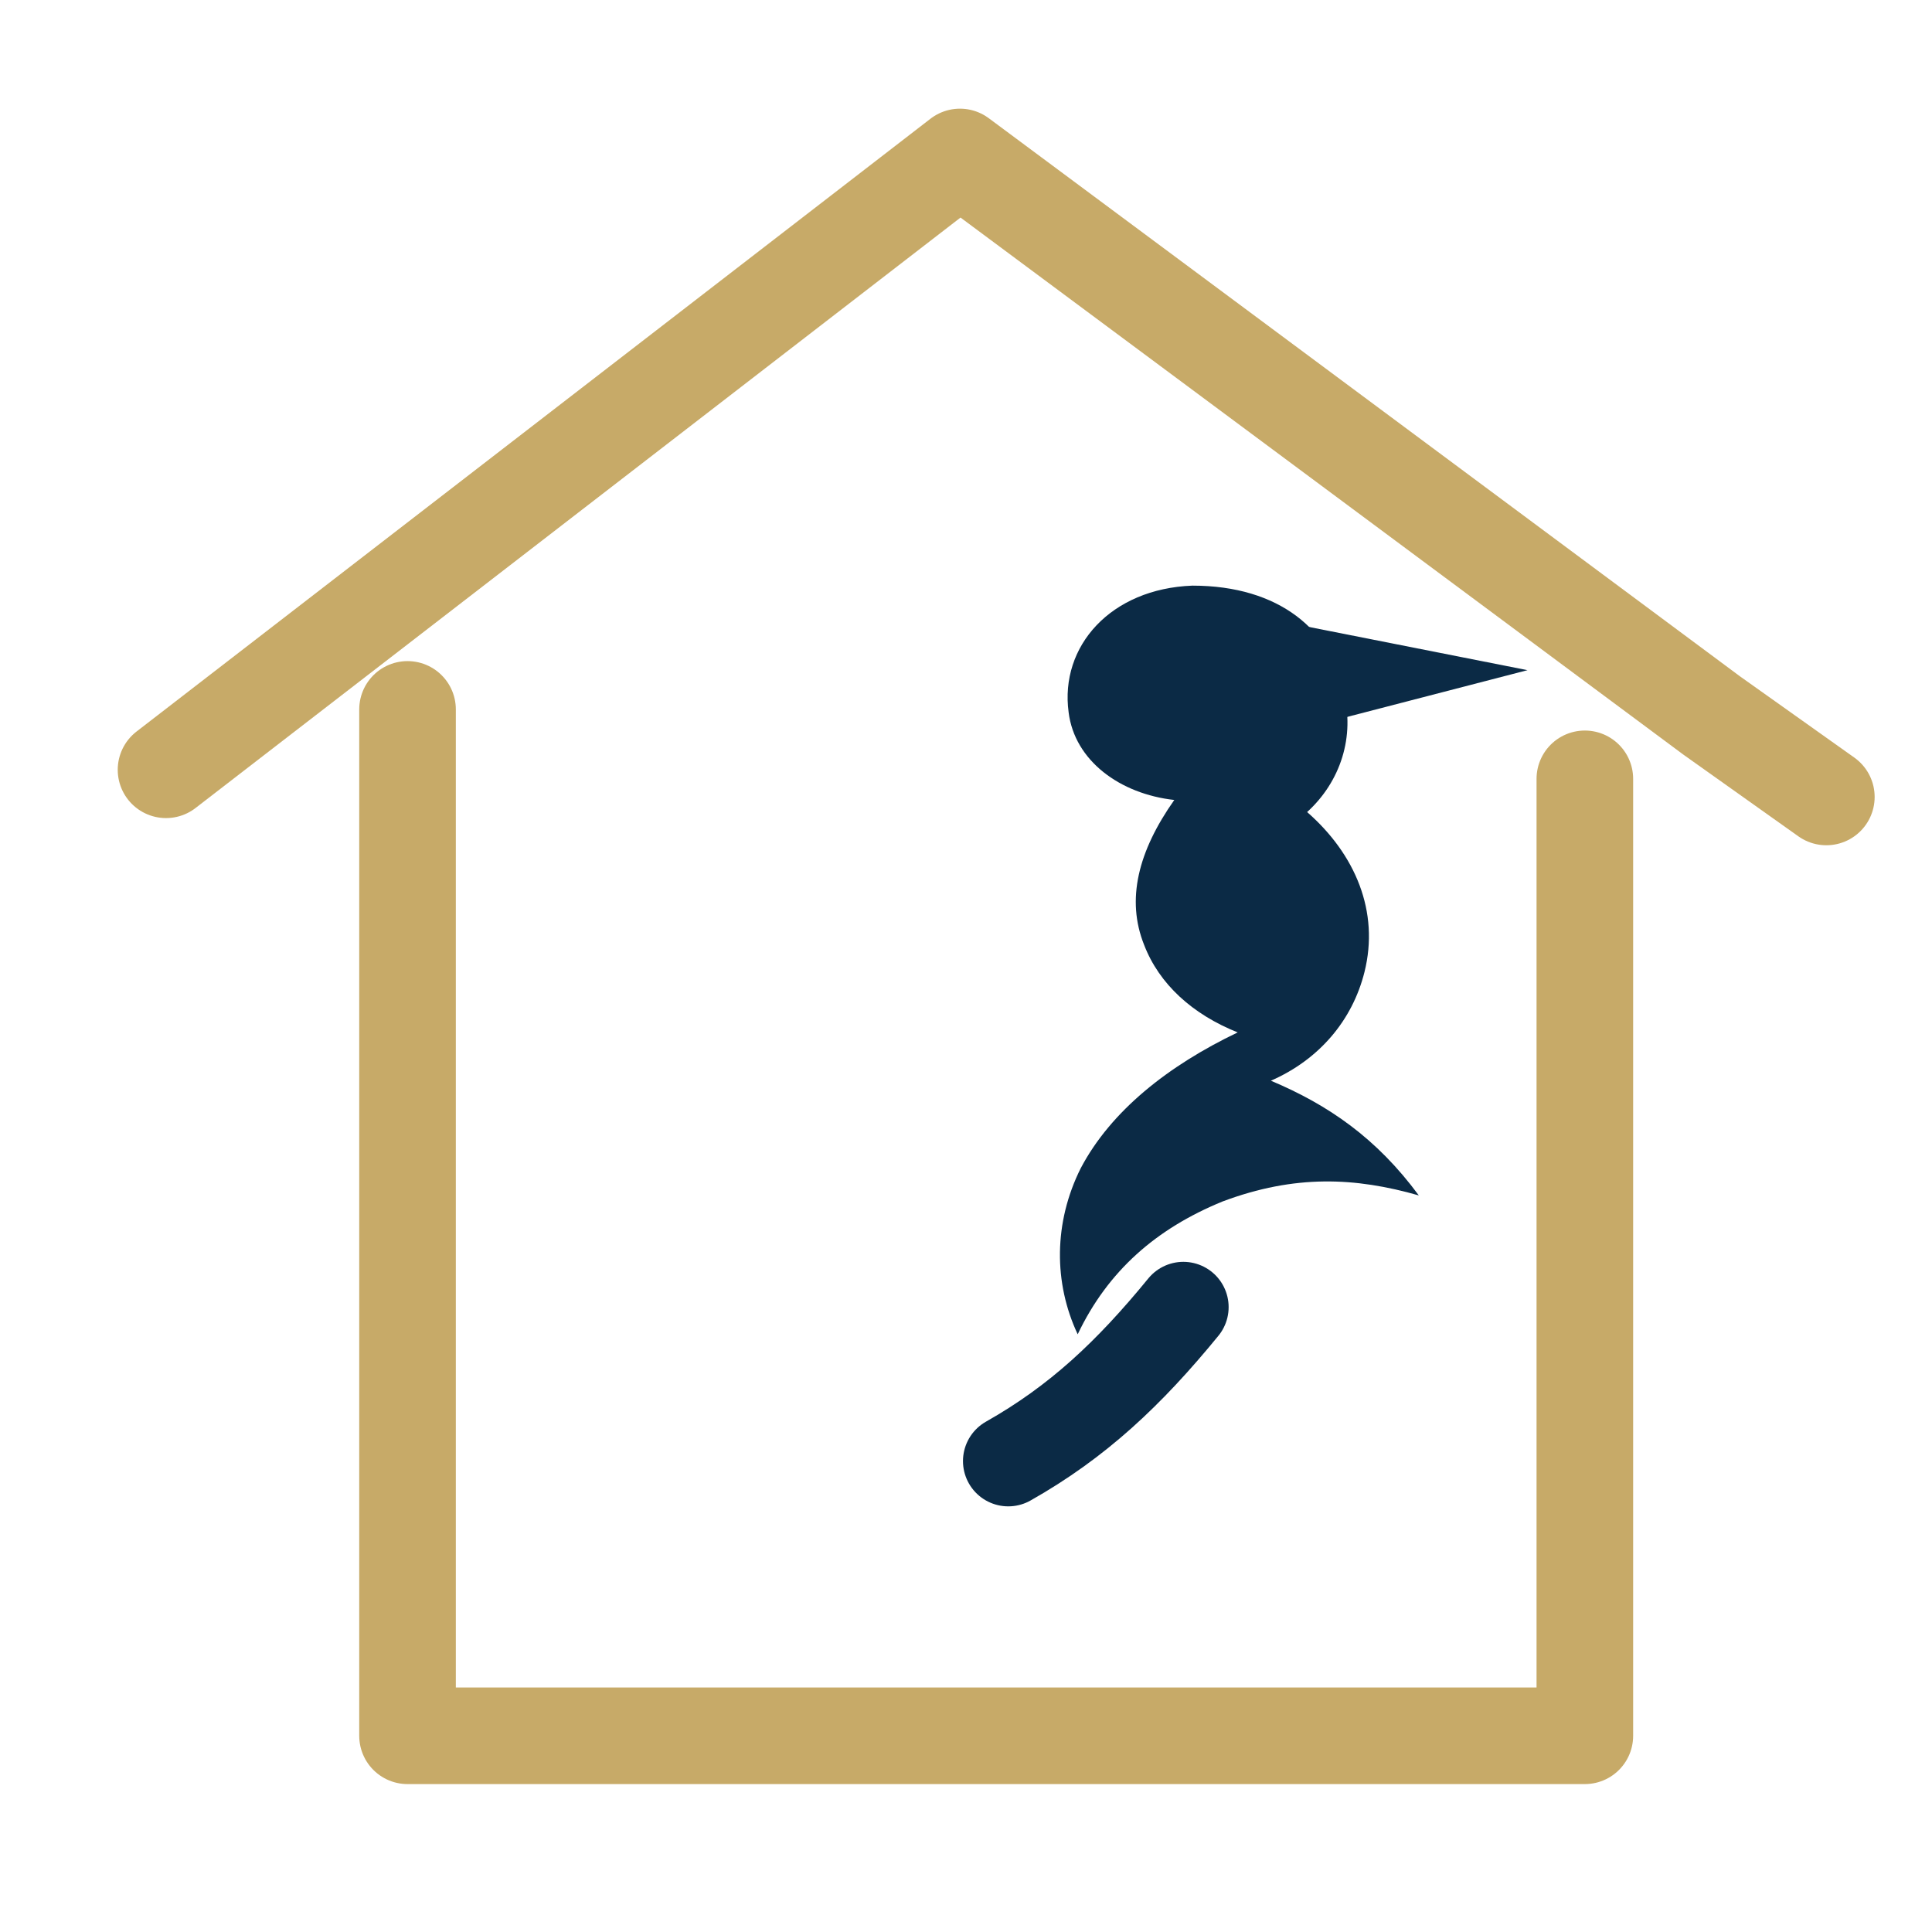
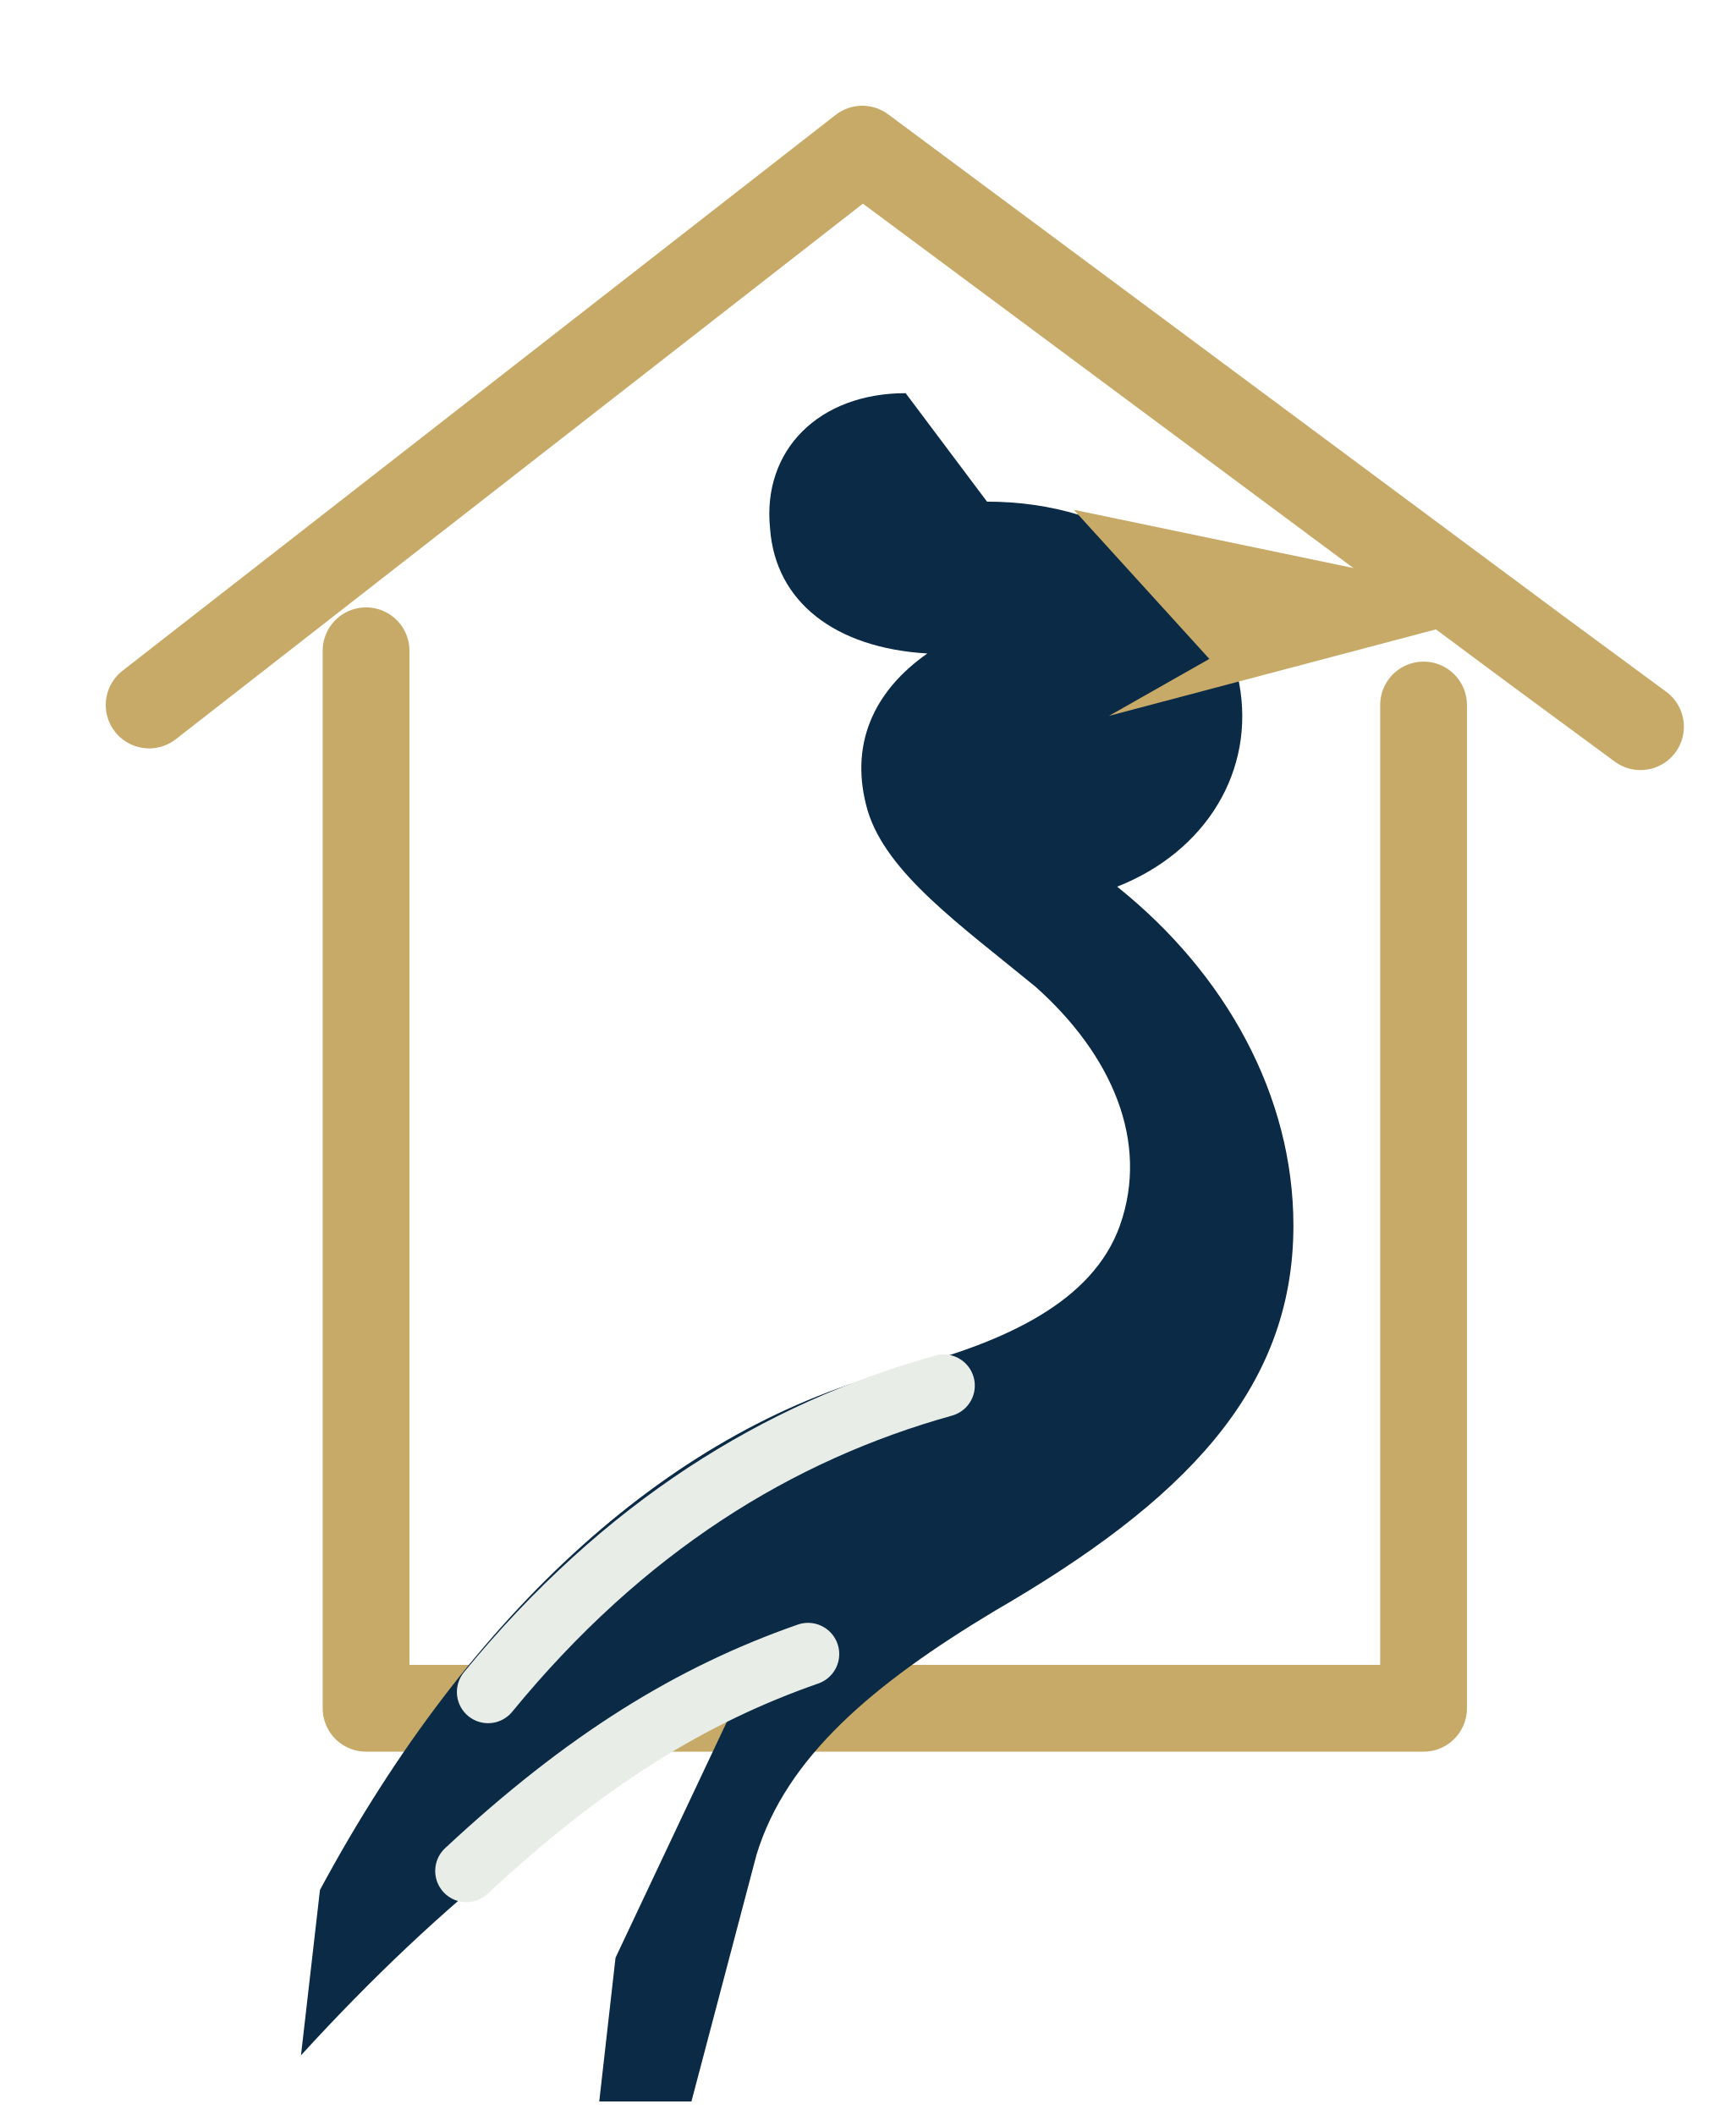
- <svg xmlns="http://www.w3.org/2000/svg" viewBox="0 0 64 64" fill="none">
-   <path d="M5.5 25.5 31.8 5.2 56.7 23.7l3.8 2.7M13.5 23.5v34h39V25.8" stroke="#C7AA68" stroke-width="3.2" stroke-linecap="round" stroke-linejoin="round" />
-   <path d="m42 20.5 8.6 1.7-8.1 2.1 1.8-1.1-2.3-2.7Z" fill="#0B2A45" />
-   <path d="M39.5 19.4c-2.7.1-4.4 2-4.1 4.2.2 1.6 1.7 2.7 3.5 2.9-1.2 1.7-1.6 3.3-1 4.8.5 1.3 1.6 2.3 3.1 2.9-2.3 1.1-4.2 2.6-5.2 4.5-.9 1.8-.9 3.8-.1 5.5 1-2.1 2.6-3.5 4.8-4.4 2.4-.9 4.4-.8 6.5-.2-1.4-1.9-3-3-4.9-3.8 1.6-.7 2.7-2 3.1-3.6.5-2-.3-3.9-1.9-5.3 1.1-1 1.6-2.5 1.2-4-.4-2-2.1-3.5-5-3.5Z" fill="#0B2A45" />
-   <path d="M39.2 43.3c-1.8 2.2-3.5 3.8-5.8 5.1" stroke="#0B2A45" stroke-width="3" stroke-linecap="round" />
+ <svg xmlns="http://www.w3.org/2000/svg" viewBox="0 0 64 78" fill="none">
+   <path d="M5.5 26 31.8 5.5 56.7 24l3.8 2.8M13.5 24v39h39V26" stroke="#C7AA68" stroke-width="3.2" stroke-linecap="round" stroke-linejoin="round" />
+   <path d="M33.4 14.5c-3.2 0-5.3 2.1-5 5 .2 2.7 2.4 4.4 5.8 4.6-2 1.4-2.9 3.4-2.2 5.8.7 2.3 3.4 4.2 6.2 6.5 2.8 2.5 4.2 5.7 3.1 8.8-1 2.8-4.2 4.3-8.1 5.3-8.3 2.1-15.8 8.8-21.4 19.2l-.7 6.1c5.2-5.7 10.5-9.9 15.8-12.5l-4.2 8.9-.6 5.3h3.4l2.4-9.1c1.1-3.6 4.3-6.3 8.8-9 6.9-4 11-8.1 11-14.2 0-4.8-2.5-9.3-6.5-12.5 3.3-1.3 5.1-4.3 4.5-7.5-.7-4-4.5-6.7-9.3-6.7Z" fill="#0B2A45" />
+   <path d="m39.6 18.8 16.8 3.5-15.5 4.1 3.7-2.1-5-5.5Z" fill="#C7AA68" />
+   <path d="M18 62.4c5-6.1 10.7-9.6 16.8-11.3M17.2 69c4.4-4.1 8.3-6.5 12.6-8" stroke="#E9EDE8" stroke-width="2.3" stroke-linecap="round" />
</svg>
